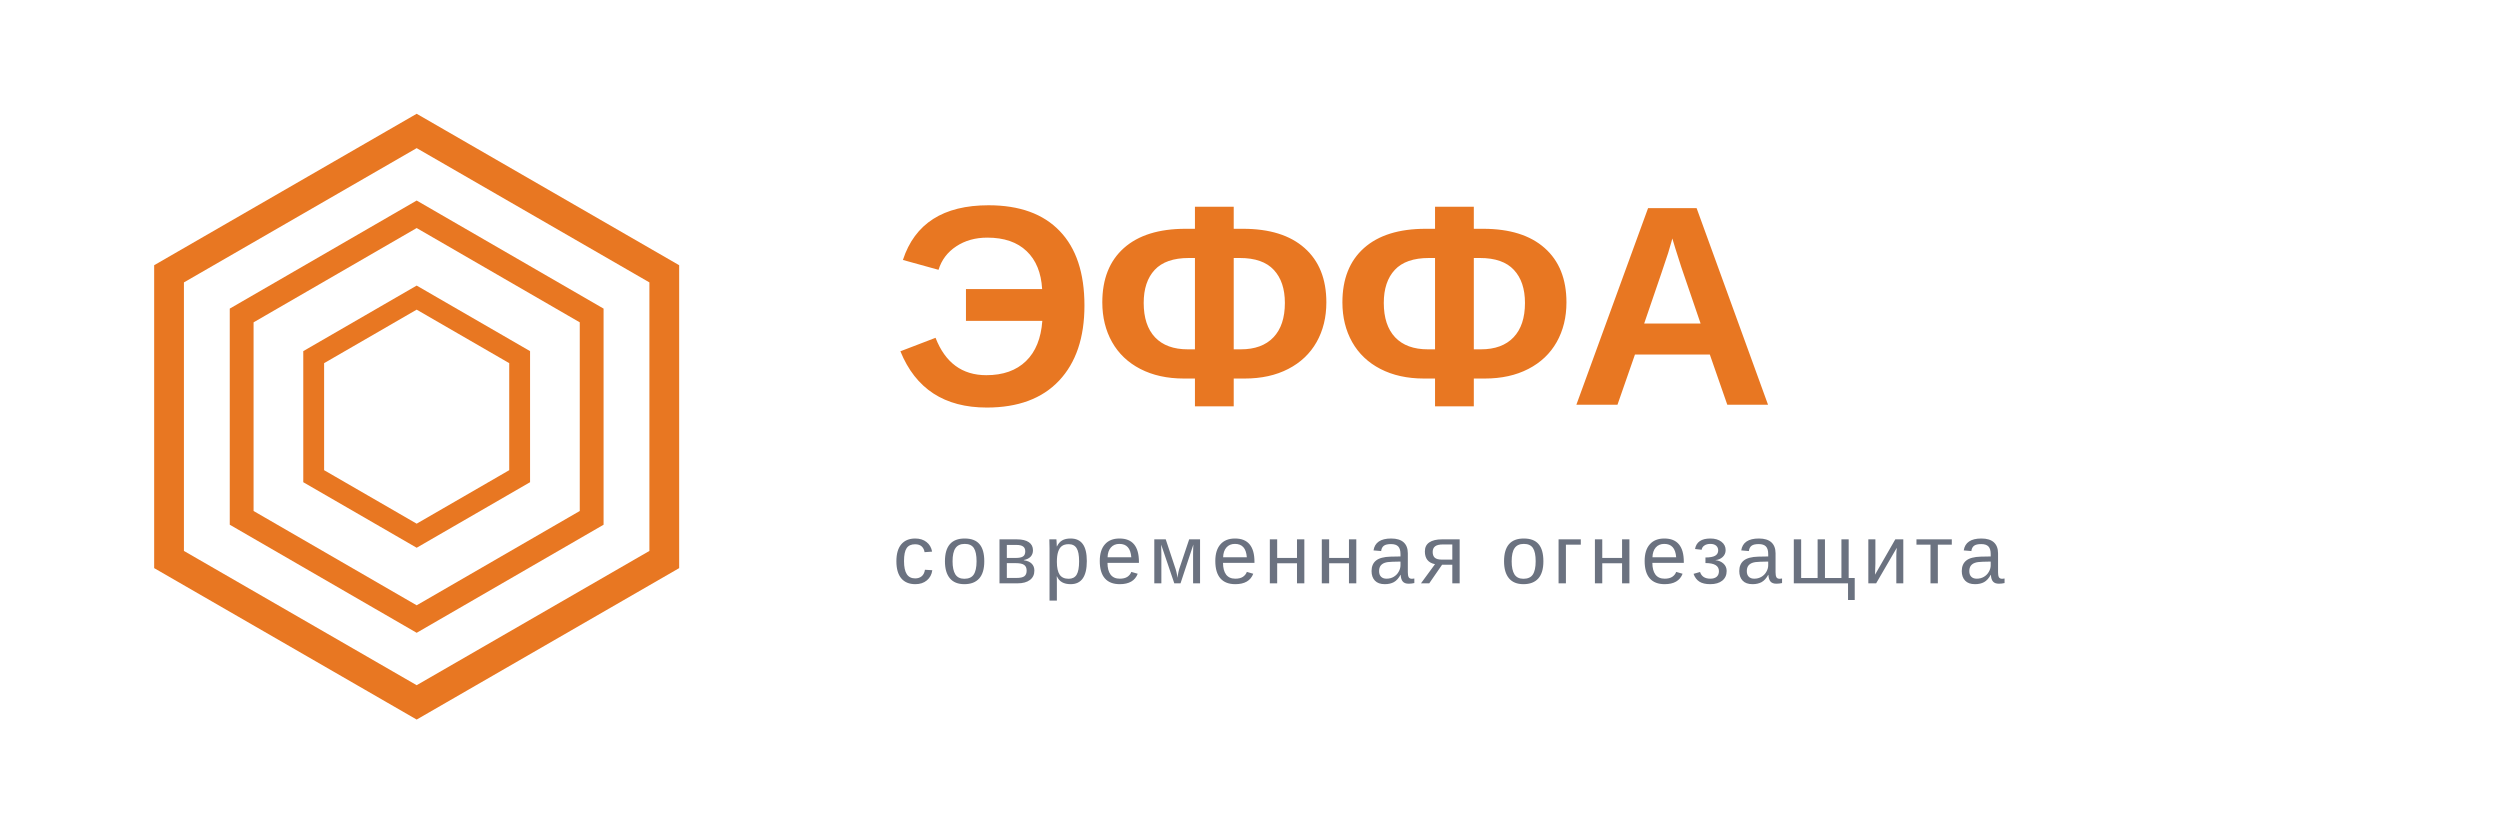
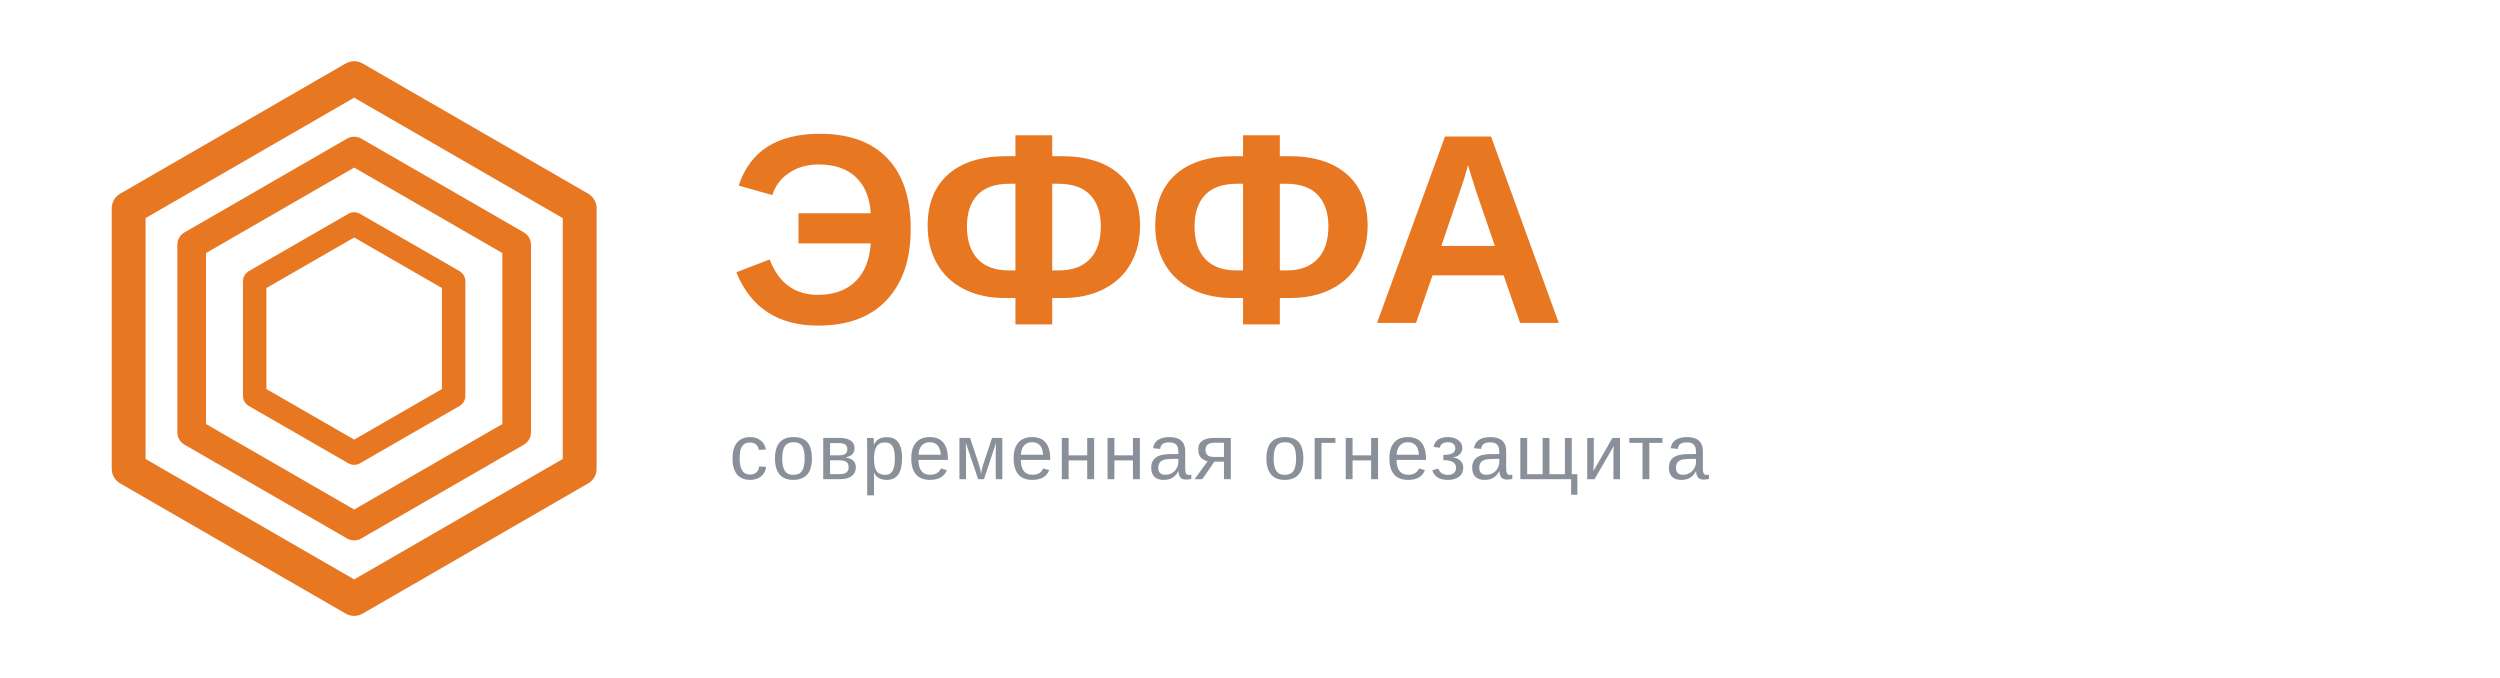
- <svg xmlns="http://www.w3.org/2000/svg" viewBox="0 0 420 140" role="img" aria-label="ЭФФА — современная огнезащита">
-   <g transform="translate(70,70)">
-     <polygon points="0,-48 41.6,-24 41.6,24 0,48 -41.6,24 -41.6,-24" fill="none" stroke="#E87722" stroke-width="5" />
-     <polygon points="0,-34 29.4,-17 29.4,17 0,34 -29.4,17 -29.4,-17" fill="none" stroke="#E87722" stroke-width="4" />
-     <polygon points="0,-20 17.3,-10 17.3,10 0,20 -17.3,10 -17.3,-10" fill="none" stroke="#E87722" stroke-width="3.5" />
+ <svg xmlns="http://www.w3.org/2000/svg" viewBox="0 0 480 130" role="img" aria-label="ЭФФА — современная огнезащита">
+   <g transform="translate(68,65)" fill="none" stroke="#E87722" stroke-linejoin="round" stroke-linecap="round">
+     <polygon points="0,-50 43.3,-25 43.3,25 0,50 -43.3,25 -43.3,-25" stroke-width="6.5" />
+     <polygon points="0,-36 31.2,-18 31.2,18 0,36 -31.2,18 -31.2,-18" stroke-width="5.5" />
+     <polygon points="0,-22 19.1,-11 19.1,11 0,22 -19.1,11 -19.1,-11" stroke-width="4.5" />
  </g>
-   <text x="150" y="68" font-family="Arial, Helvetica, sans-serif" font-size="48" font-weight="700" fill="#E87722">ЭФФА</text>
-   <text x="150" y="98" font-family="Arial, Helvetica, sans-serif" font-size="14" font-weight="400" fill="#6B7280" letter-spacing="1">современная огнезащита</text>
+   <text x="140" y="62" font-family="Arial, Helvetica, sans-serif" font-size="52" font-weight="700" fill="#E87722">ЭФФА</text>
+   <text x="140" y="92" font-family="Arial, Helvetica, sans-serif" font-size="15" font-weight="400" fill="#8A9099" letter-spacing="0.5">современная огнезащита</text>
</svg>
